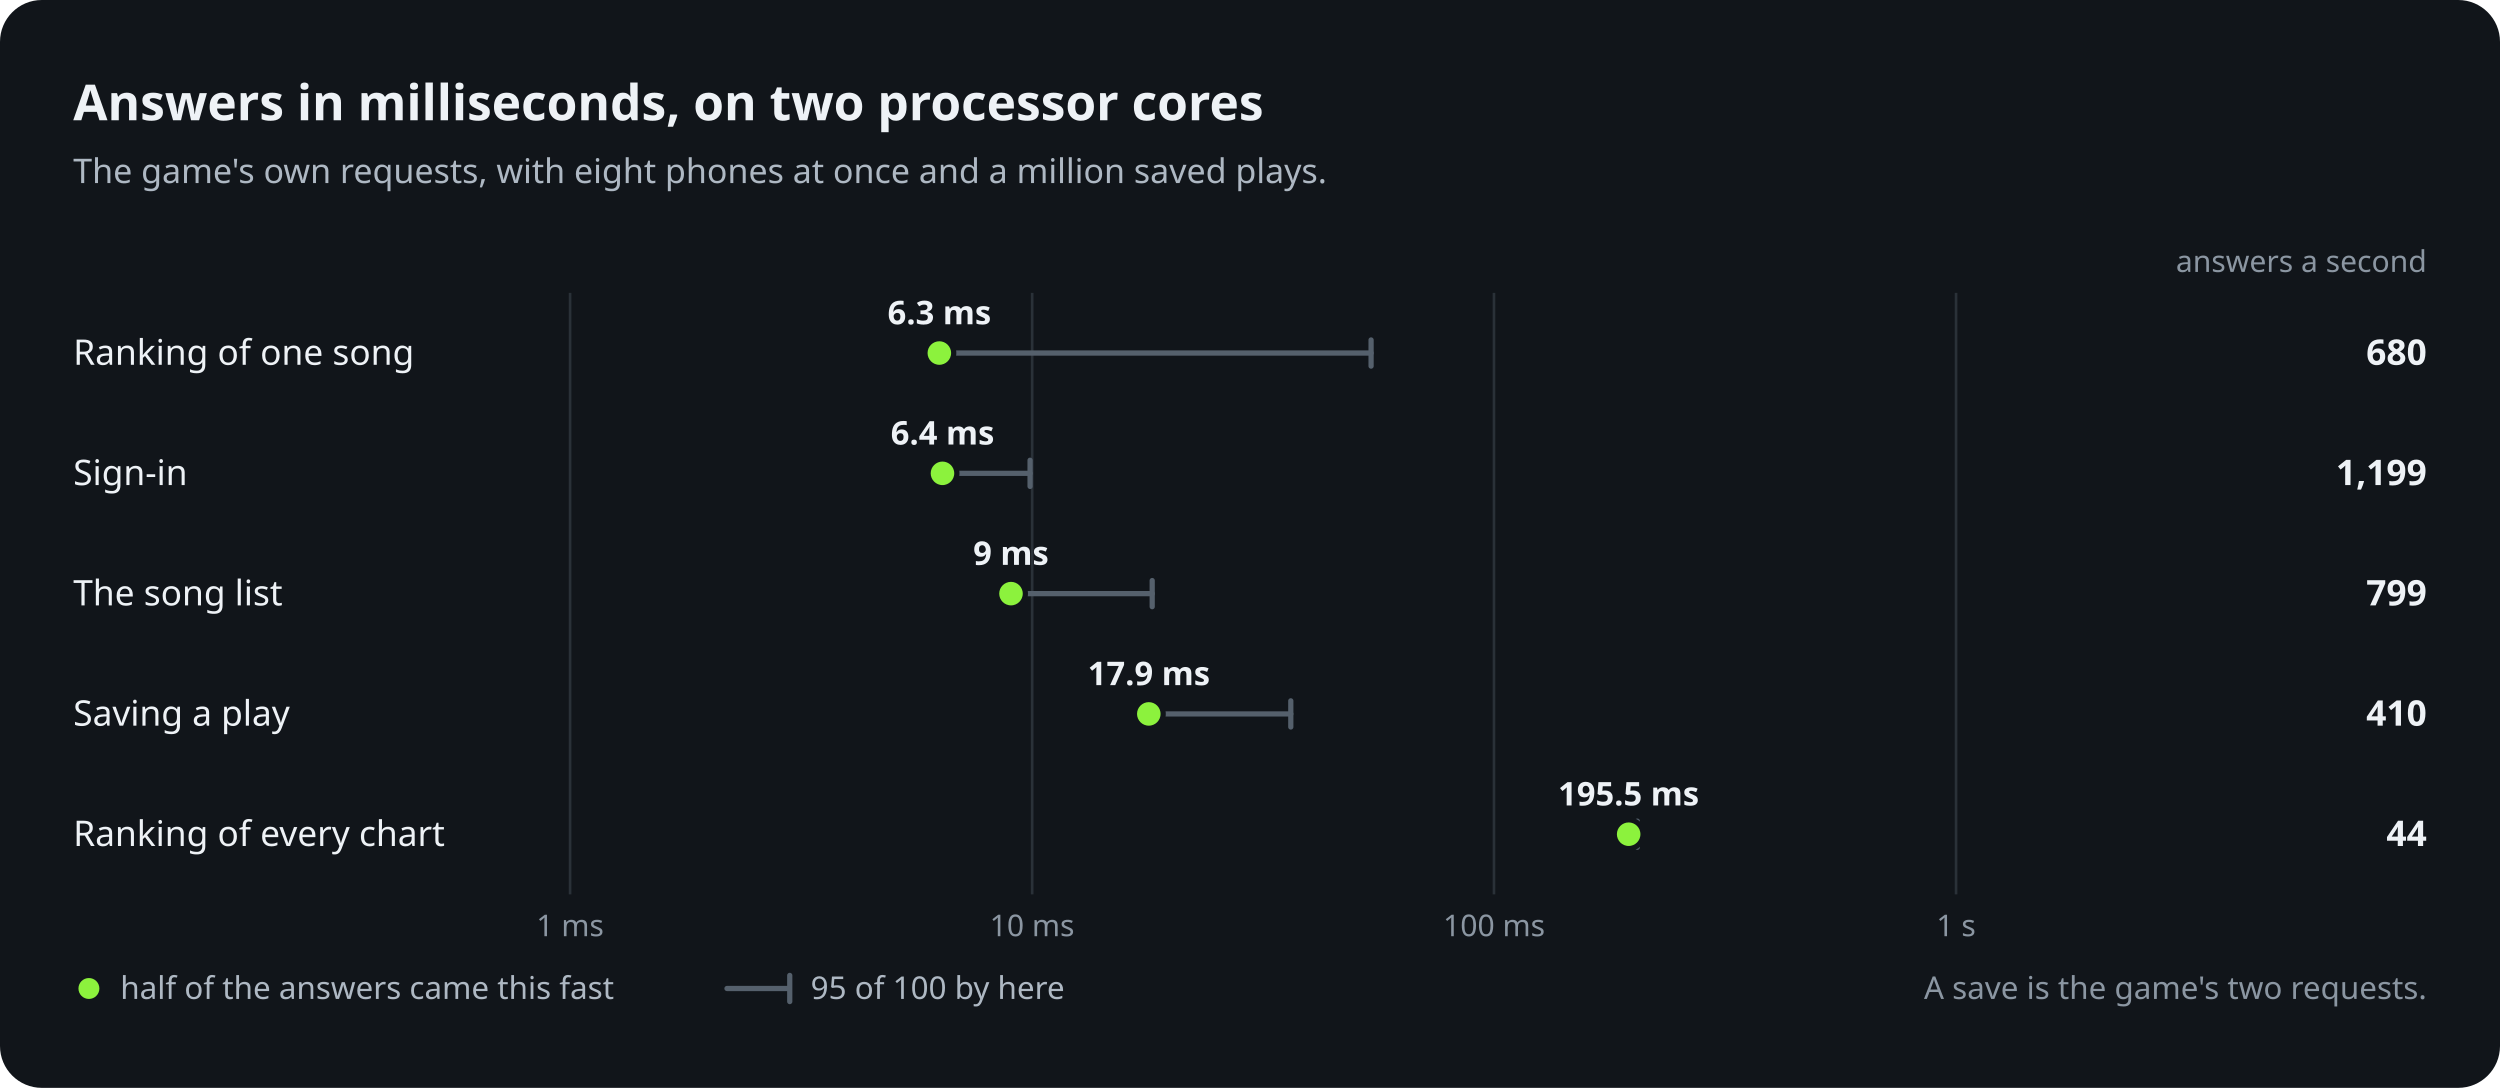
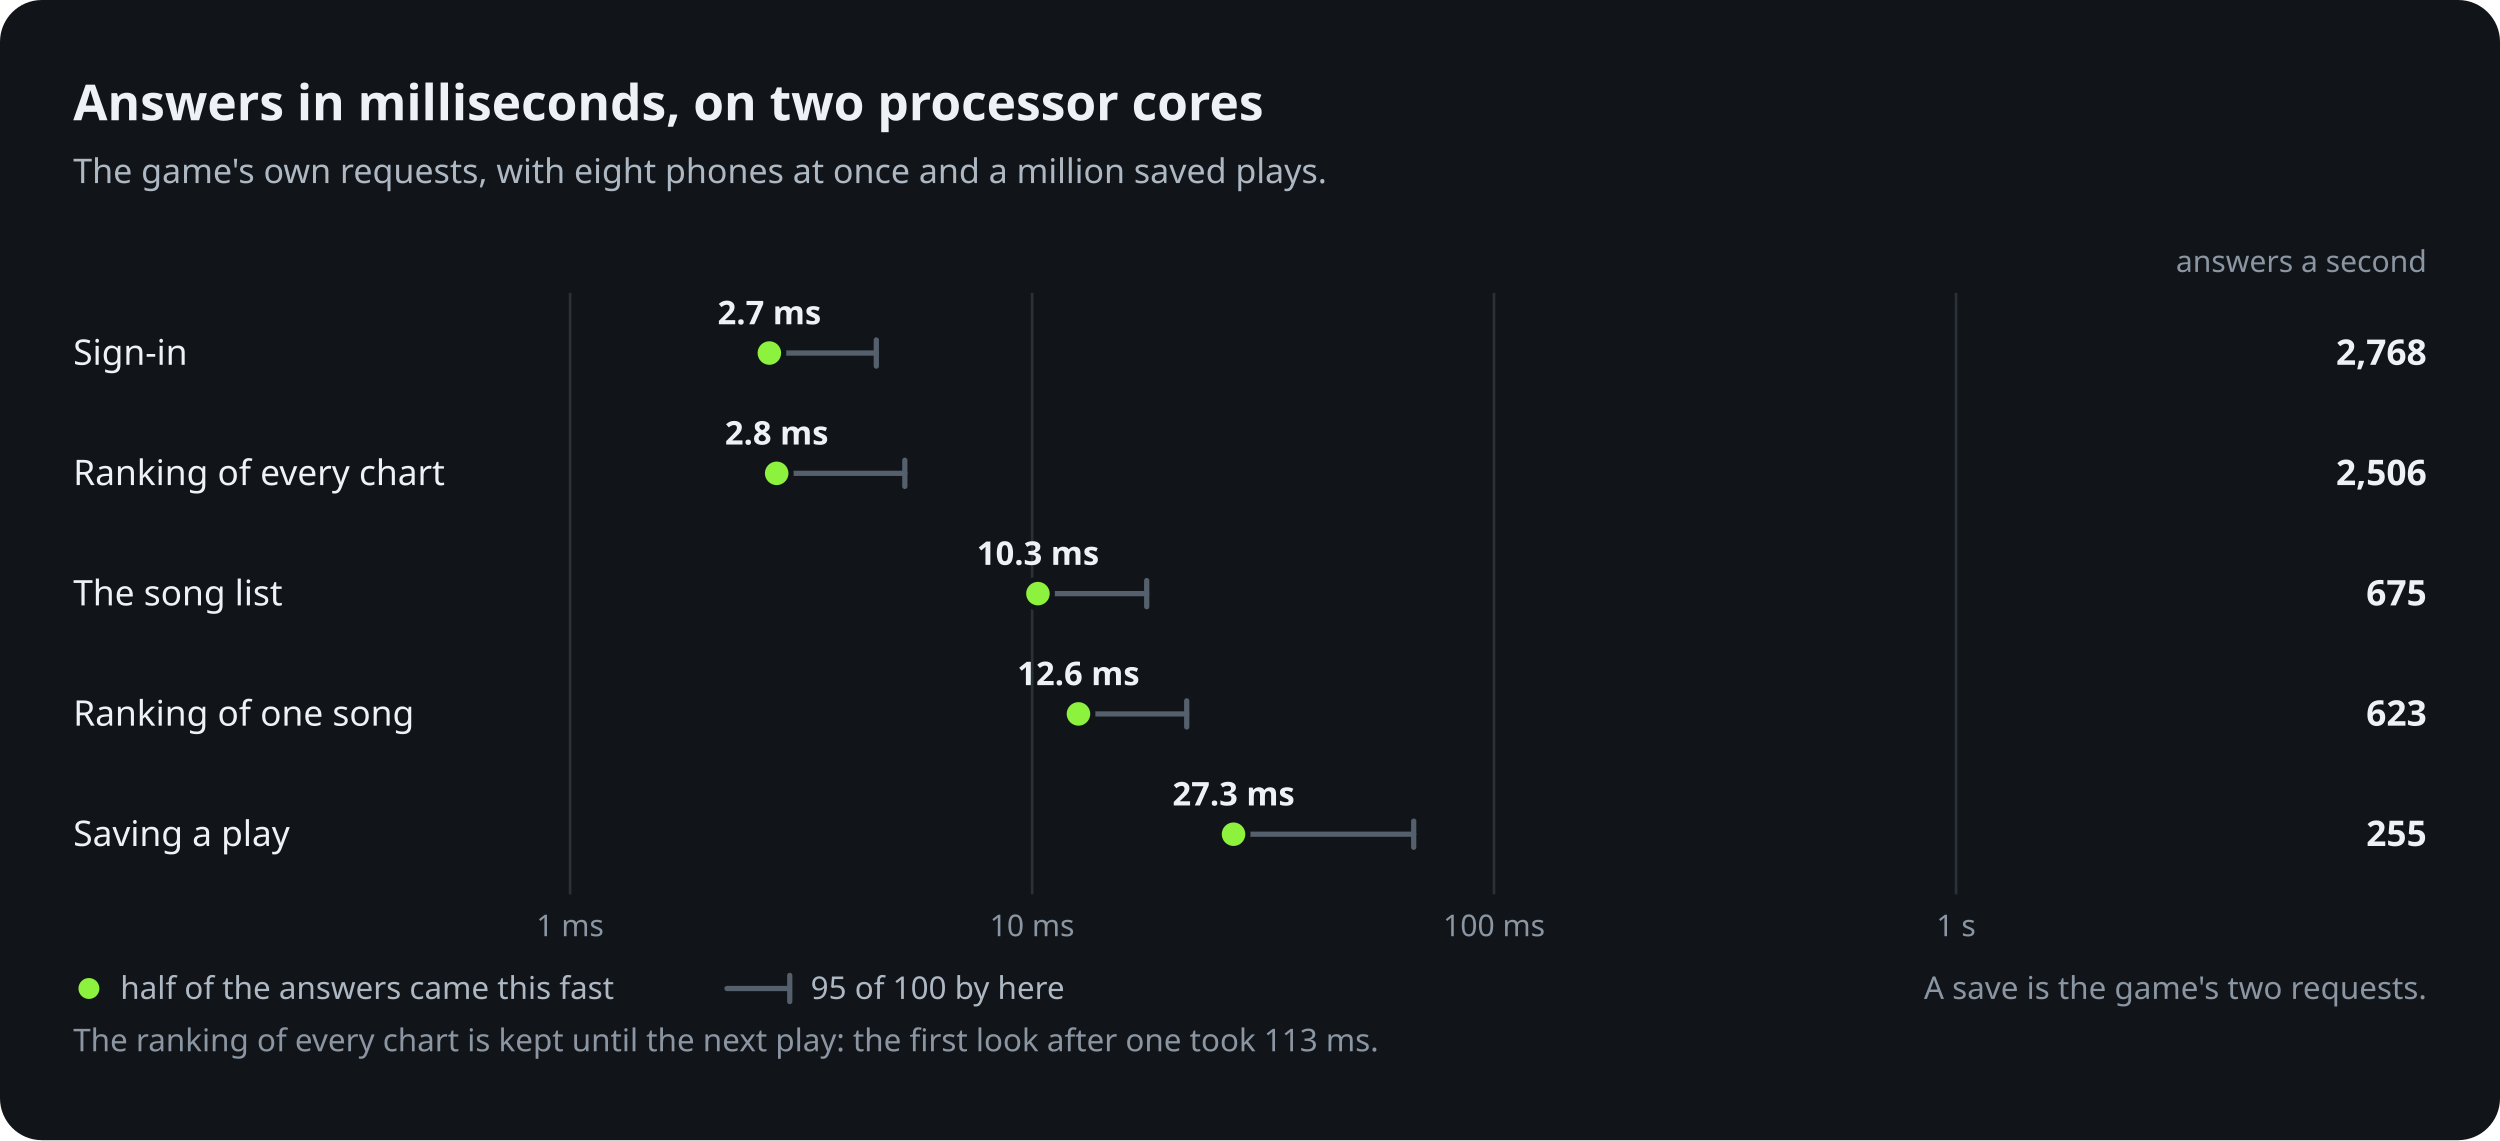
- <svg xmlns="http://www.w3.org/2000/svg" viewBox="-28 -28 956 416" width="956" height="416" font-family="-apple-system, BlinkMacSystemFont, 'Segoe UI', 'Noto Sans', 'Apple SD Gothic Neo', 'Malgun Gothic', 'Noto Sans KR', Helvetica, Arial, sans-serif" role="img" aria-label="How long the game's requests take with eight phones at once, on two processor cores and a database of a million plays: Ranking of one song 6.3 milliseconds; Sign-in 6.4 milliseconds; The song list 9.0 milliseconds; Saving a play 17.9 milliseconds; Ranking of every chart 195.5 milliseconds">
-   <rect x="-28" y="-28" width="956" height="416" rx="16" fill="#11151a" />
+ <svg xmlns="http://www.w3.org/2000/svg" viewBox="-28 -28 956 436" width="956" height="436" font-family="-apple-system, BlinkMacSystemFont, 'Segoe UI', 'Noto Sans', 'Apple SD Gothic Neo', 'Malgun Gothic', 'Noto Sans KR', Helvetica, Arial, sans-serif" role="img" aria-label="How long the game's requests take with eight phones at once, on two processor cores and a database of a million plays: Sign-in 2.7 milliseconds; Ranking of every chart 2.8 milliseconds; The song list 10.3 milliseconds; Ranking of one song 12.6 milliseconds; Saving a play 27.3 milliseconds">
+   <rect x="-28" y="-28" width="956" height="436" rx="16" fill="#11151a" />
  <text x="0" y="18" font-size="19" font-weight="700" fill="#eef2f6" text-anchor="start" data-box="0,900">Answers in milliseconds, on two processor cores</text>
  <text x="0" y="42" font-size="13" fill="#aeb8c3" text-anchor="start" data-box="0,900">The game's own requests, with eight phones at once and a million saved plays.</text>
  <path d="M190.0,84 V314" stroke="#2a3138" stroke-width="1" />
  <text x="190" y="330" font-size="11.5" fill="#8b96a2" text-anchor="middle" data-box="150,230">1 ms</text>
  <path d="M366.7,84 V314" stroke="#2a3138" stroke-width="1" />
  <text x="366.667" y="330" font-size="11.5" fill="#8b96a2" text-anchor="middle" data-box="326.667,406.667">10 ms</text>
  <path d="M543.3,84 V314" stroke="#2a3138" stroke-width="1" />
  <text x="543.333" y="330" font-size="11.5" fill="#8b96a2" text-anchor="middle" data-box="503.333,583.333">100 ms</text>
  <path d="M720.0,84 V314" stroke="#2a3138" stroke-width="1" />
  <text x="720" y="330" font-size="11.5" fill="#8b96a2" text-anchor="middle" data-box="680,760">1 s</text>
  <text x="900" y="76" font-size="11.5" fill="#8b96a2" text-anchor="end" data-box="740,900">answers a second</text>
-   <text x="0" y="111.5" font-size="13.5" fill="#eef2f6" text-anchor="start" data-box="0,184">Ranking of one song</text>
-   <path d="M331.2,107 H496.3" stroke="#55606c" stroke-width="2" stroke-linecap="round" />
-   <path d="M496.3,102 V112" stroke="#55606c" stroke-width="2" stroke-linecap="round" />
-   <circle cx="331.2" cy="107.0" r="5.5" fill="#8cf23d" stroke="#11151a" stroke-width="2" />
-   <text x="331.217" y="96" font-size="12.5" font-weight="600" fill="#eef2f6" text-anchor="middle" data-box="297.217,365.217">6.3 ms</text>
-   <text x="900" y="111.5" font-size="13.5" font-weight="600" fill="#eef2f6" text-anchor="end" data-box="740,900">680</text>
-   <text x="0" y="157.5" font-size="13.5" fill="#eef2f6" text-anchor="start" data-box="0,184">Sign-in</text>
-   <path d="M332.4,153 H365.9" stroke="#55606c" stroke-width="2" stroke-linecap="round" />
-   <path d="M365.9,148 V158" stroke="#55606c" stroke-width="2" stroke-linecap="round" />
-   <circle cx="332.4" cy="153.0" r="5.5" fill="#8cf23d" stroke="#11151a" stroke-width="2" />
-   <text x="332.425" y="142" font-size="12.5" font-weight="600" fill="#eef2f6" text-anchor="middle" data-box="298.425,366.425">6.4 ms</text>
-   <text x="900" y="157.5" font-size="13.5" font-weight="600" fill="#eef2f6" text-anchor="end" data-box="740,900">1,199</text>
+   <text x="0" y="111.5" font-size="13.5" fill="#eef2f6" text-anchor="start" data-box="0,184">Sign-in</text>
+   <path d="M266.2,107 H307.1" stroke="#55606c" stroke-width="2" stroke-linecap="round" />
+   <path d="M307.1,102 V112" stroke="#55606c" stroke-width="2" stroke-linecap="round" />
+   <circle cx="266.2" cy="107.0" r="5.5" fill="#8cf23d" stroke="#11151a" stroke-width="2" />
+   <text x="266.208" y="96" font-size="12.5" font-weight="600" fill="#eef2f6" text-anchor="middle" data-box="232.208,300.208">2.7 ms</text>
+   <text x="900" y="111.5" font-size="13.5" font-weight="600" fill="#eef2f6" text-anchor="end" data-box="740,900">2,768</text>
+   <text x="0" y="157.5" font-size="13.5" fill="#eef2f6" text-anchor="start" data-box="0,184">Ranking of every chart</text>
+   <path d="M269.0,153 H318.0" stroke="#55606c" stroke-width="2" stroke-linecap="round" />
+   <path d="M318.0,148 V158" stroke="#55606c" stroke-width="2" stroke-linecap="round" />
+   <circle cx="269.0" cy="153.0" r="5.5" fill="#8cf23d" stroke="#11151a" stroke-width="2" />
+   <text x="268.998" y="142" font-size="12.5" font-weight="600" fill="#eef2f6" text-anchor="middle" data-box="234.998,302.998">2.8 ms</text>
+   <text x="900" y="157.5" font-size="13.5" font-weight="600" fill="#eef2f6" text-anchor="end" data-box="740,900">2,506</text>
  <text x="0" y="203.5" font-size="13.5" fill="#eef2f6" text-anchor="start" data-box="0,184">The song list</text>
-   <path d="M358.6,199 H412.6" stroke="#55606c" stroke-width="2" stroke-linecap="round" />
-   <path d="M412.6,194 V204" stroke="#55606c" stroke-width="2" stroke-linecap="round" />
-   <circle cx="358.6" cy="199.0" r="5.5" fill="#8cf23d" stroke="#11151a" stroke-width="2" />
-   <text x="358.583" y="188" font-size="12.5" font-weight="600" fill="#eef2f6" text-anchor="middle" data-box="324.583,392.583">9 ms</text>
-   <text x="900" y="203.5" font-size="13.5" font-weight="600" fill="#eef2f6" text-anchor="end" data-box="740,900">799</text>
-   <text x="0" y="249.5" font-size="13.5" fill="#eef2f6" text-anchor="start" data-box="0,184">Saving a play</text>
-   <path d="M411.3,245 H465.6" stroke="#55606c" stroke-width="2" stroke-linecap="round" />
-   <path d="M465.6,240 V250" stroke="#55606c" stroke-width="2" stroke-linecap="round" />
-   <circle cx="411.3" cy="245.0" r="5.5" fill="#8cf23d" stroke="#11151a" stroke-width="2" />
-   <text x="411.337" y="234" font-size="12.5" font-weight="600" fill="#eef2f6" text-anchor="middle" data-box="377.337,445.337">17.9 ms</text>
-   <text x="900" y="249.5" font-size="13.5" font-weight="600" fill="#eef2f6" text-anchor="end" data-box="740,900">410</text>
-   <text x="0" y="295.5" font-size="13.5" fill="#eef2f6" text-anchor="start" data-box="0,184">Ranking of every chart</text>
-   <path d="M594.8,291 H598.1" stroke="#55606c" stroke-width="2" stroke-linecap="round" />
-   <path d="M598.1,286 V296" stroke="#55606c" stroke-width="2" stroke-linecap="round" />
-   <circle cx="594.8" cy="291.0" r="5.5" fill="#8cf23d" stroke="#11151a" stroke-width="2" />
-   <text x="594.769" y="280" font-size="12.5" font-weight="600" fill="#eef2f6" text-anchor="middle" data-box="560.769,628.769">195.5 ms</text>
-   <text x="900" y="295.5" font-size="13.5" font-weight="600" fill="#eef2f6" text-anchor="end" data-box="740,900">44</text>
+   <path d="M368.9,199 H410.5" stroke="#55606c" stroke-width="2" stroke-linecap="round" />
+   <path d="M410.5,194 V204" stroke="#55606c" stroke-width="2" stroke-linecap="round" />
+   <circle cx="368.9" cy="199.0" r="5.5" fill="#8cf23d" stroke="#11151a" stroke-width="2" />
+   <text x="368.935" y="188" font-size="12.5" font-weight="600" fill="#eef2f6" text-anchor="middle" data-box="334.935,402.935">10.3 ms</text>
+   <text x="900" y="203.5" font-size="13.5" font-weight="600" fill="#eef2f6" text-anchor="end" data-box="740,900">675</text>
+   <text x="0" y="249.5" font-size="13.5" fill="#eef2f6" text-anchor="start" data-box="0,184">Ranking of one song</text>
+   <path d="M384.4,245 H425.8" stroke="#55606c" stroke-width="2" stroke-linecap="round" />
+   <path d="M425.8,240 V250" stroke="#55606c" stroke-width="2" stroke-linecap="round" />
+   <circle cx="384.4" cy="245.0" r="5.5" fill="#8cf23d" stroke="#11151a" stroke-width="2" />
+   <text x="384.399" y="234" font-size="12.5" font-weight="600" fill="#eef2f6" text-anchor="middle" data-box="350.399,418.399">12.6 ms</text>
+   <text x="900" y="249.5" font-size="13.5" font-weight="600" fill="#eef2f6" text-anchor="end" data-box="740,900">623</text>
+   <text x="0" y="295.5" font-size="13.5" fill="#eef2f6" text-anchor="start" data-box="0,184">Saving a play</text>
+   <path d="M443.7,291 H512.6" stroke="#55606c" stroke-width="2" stroke-linecap="round" />
+   <path d="M512.6,286 V296" stroke="#55606c" stroke-width="2" stroke-linecap="round" />
+   <circle cx="443.7" cy="291.0" r="5.5" fill="#8cf23d" stroke="#11151a" stroke-width="2" />
+   <text x="443.722" y="280" font-size="12.5" font-weight="600" fill="#eef2f6" text-anchor="middle" data-box="409.722,477.722">27.3 ms</text>
+   <text x="900" y="295.5" font-size="13.5" font-weight="600" fill="#eef2f6" text-anchor="end" data-box="740,900">255</text>
  <circle cx="6.0" cy="350.0" r="5" fill="#8cf23d" stroke="#11151a" stroke-width="2" />
  <text x="18" y="354" font-size="12" fill="#aeb8c3" text-anchor="start" data-box="18,240">half of the answers came this fast</text>
  <path d="M250,350 H274 M274,345 V355" stroke="#55606c" stroke-width="2" stroke-linecap="round" />
  <text x="282" y="354" font-size="12" fill="#aeb8c3" text-anchor="start" data-box="282,420">95 of 100 by here</text>
  <text x="900" y="354" font-size="12" fill="#8b96a2" text-anchor="end" data-box="430,900">A save is the game's two requests.</text>
+   <text x="0" y="374" font-size="12" fill="#8b96a2" text-anchor="start" data-box="0,900">The ranking of every chart is kept until the next play: the first look after one took 113 ms.</text>
</svg>
